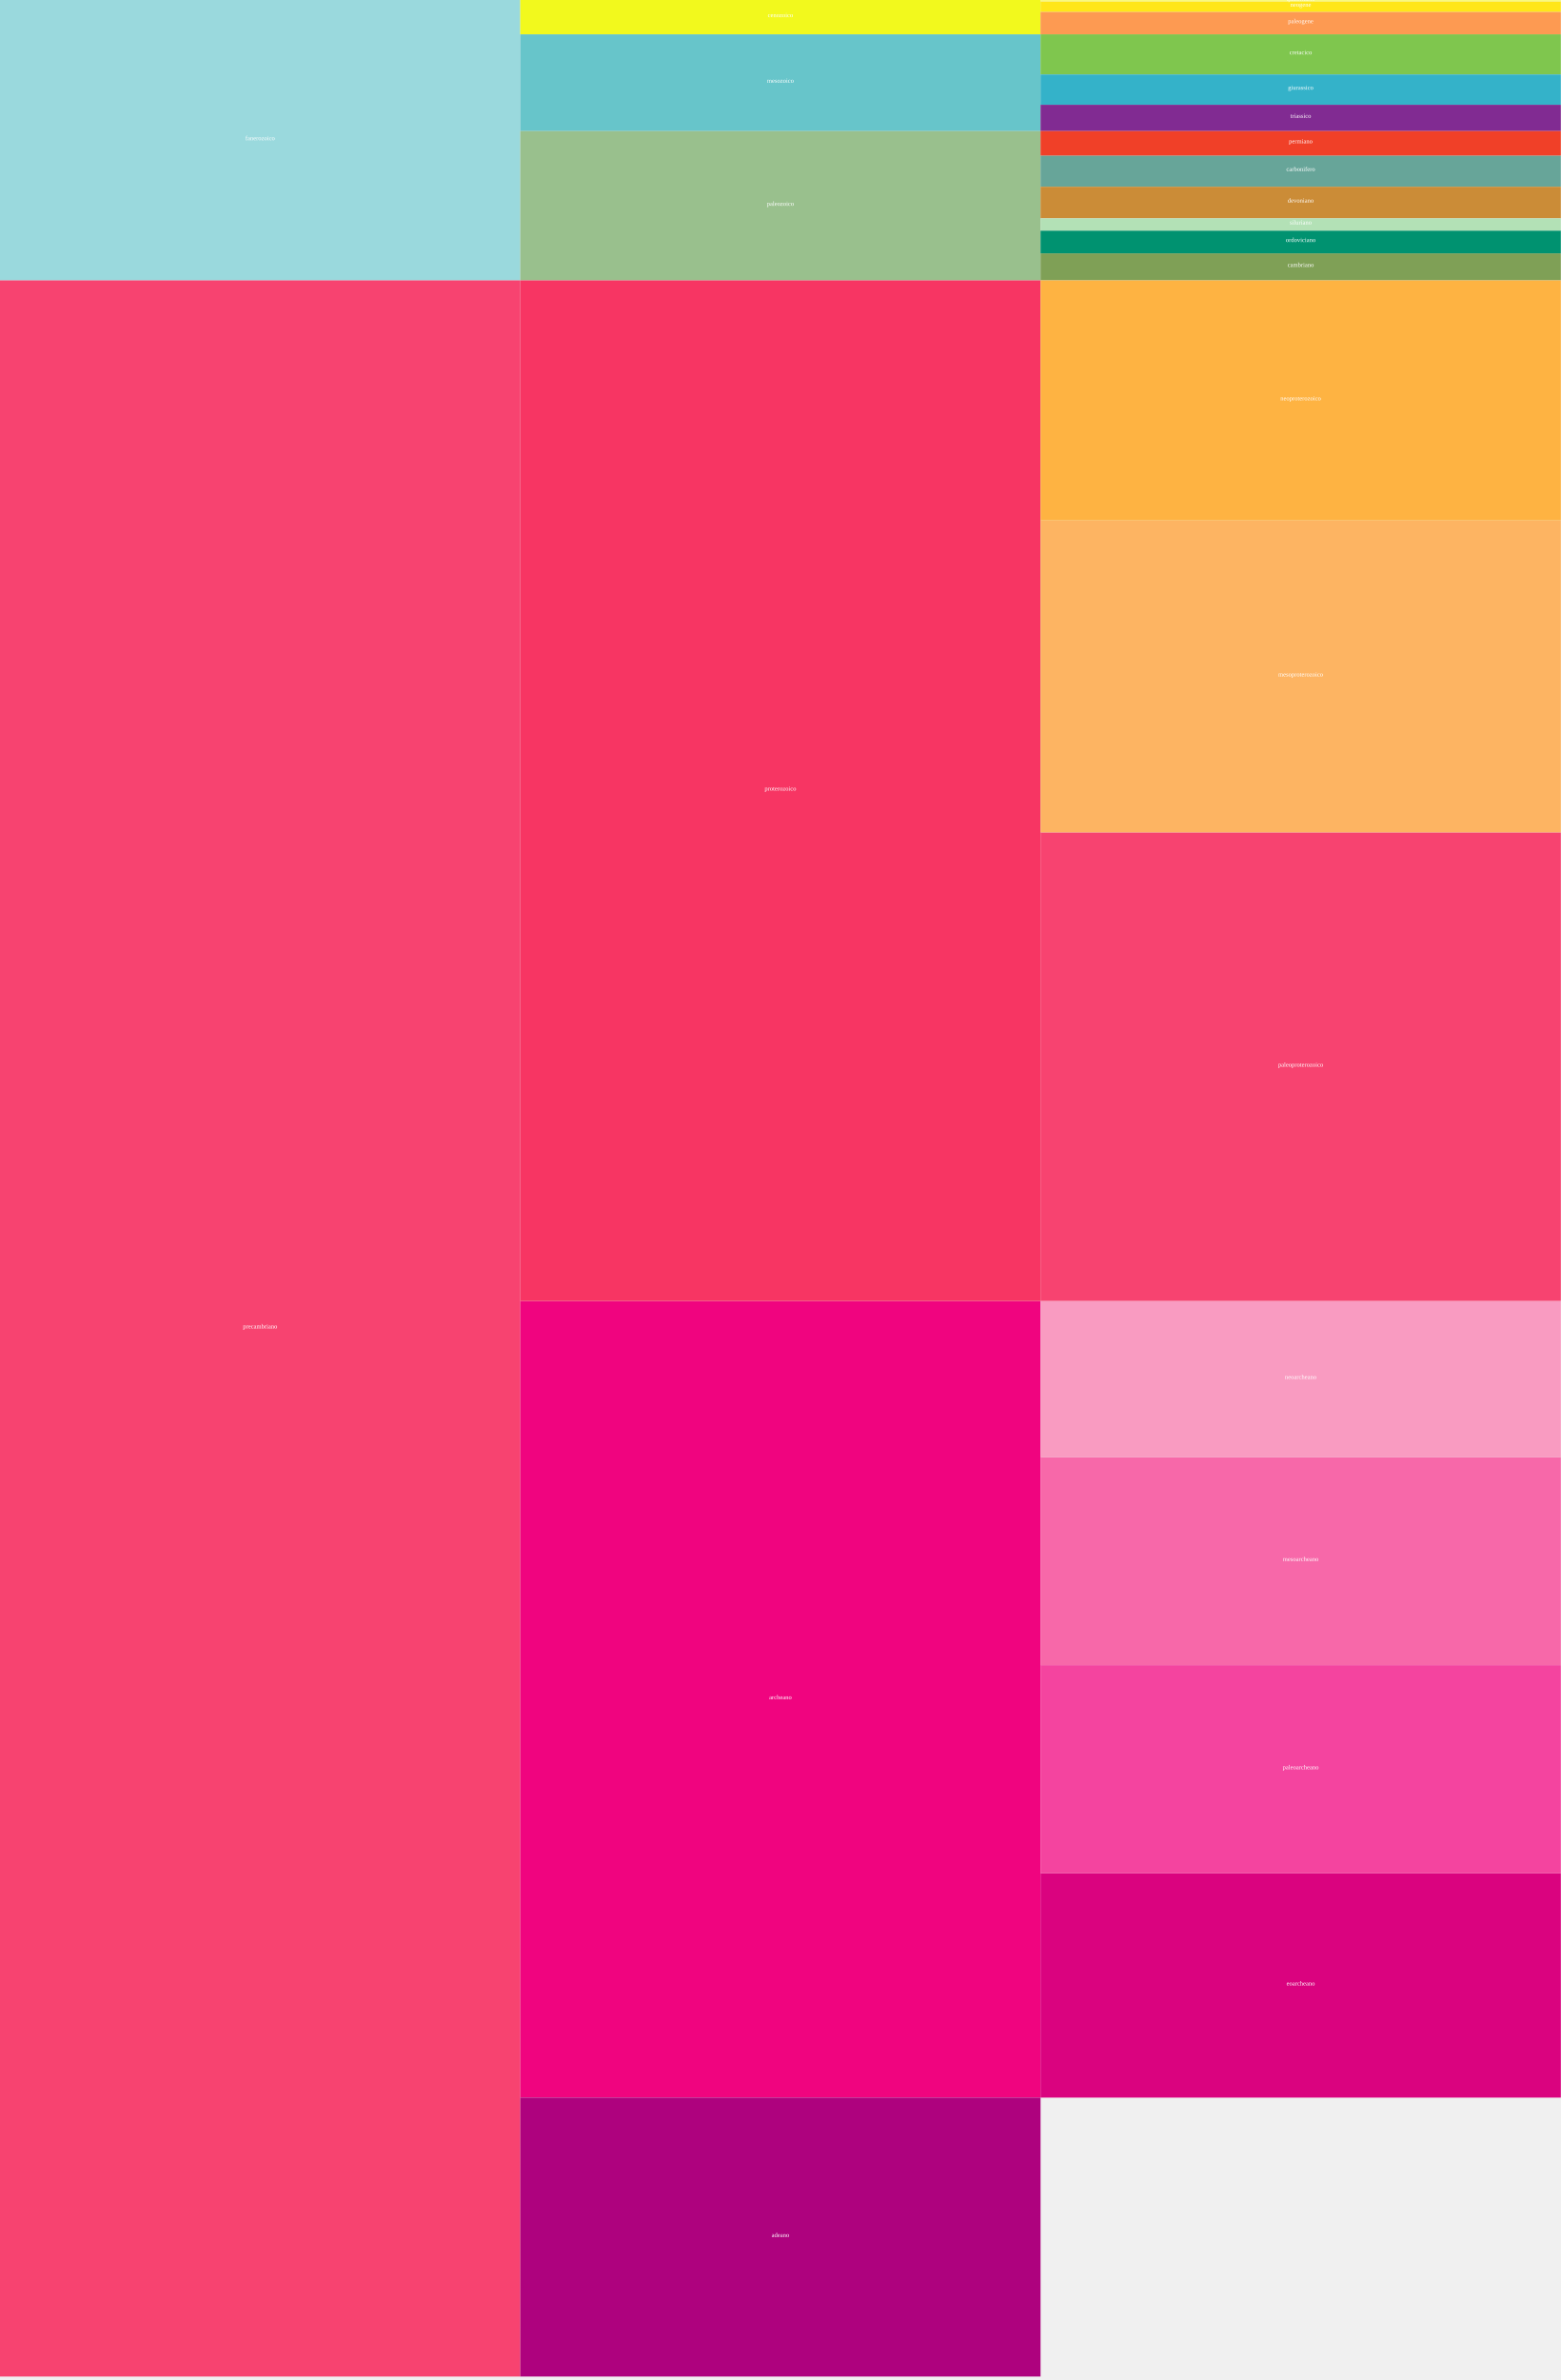
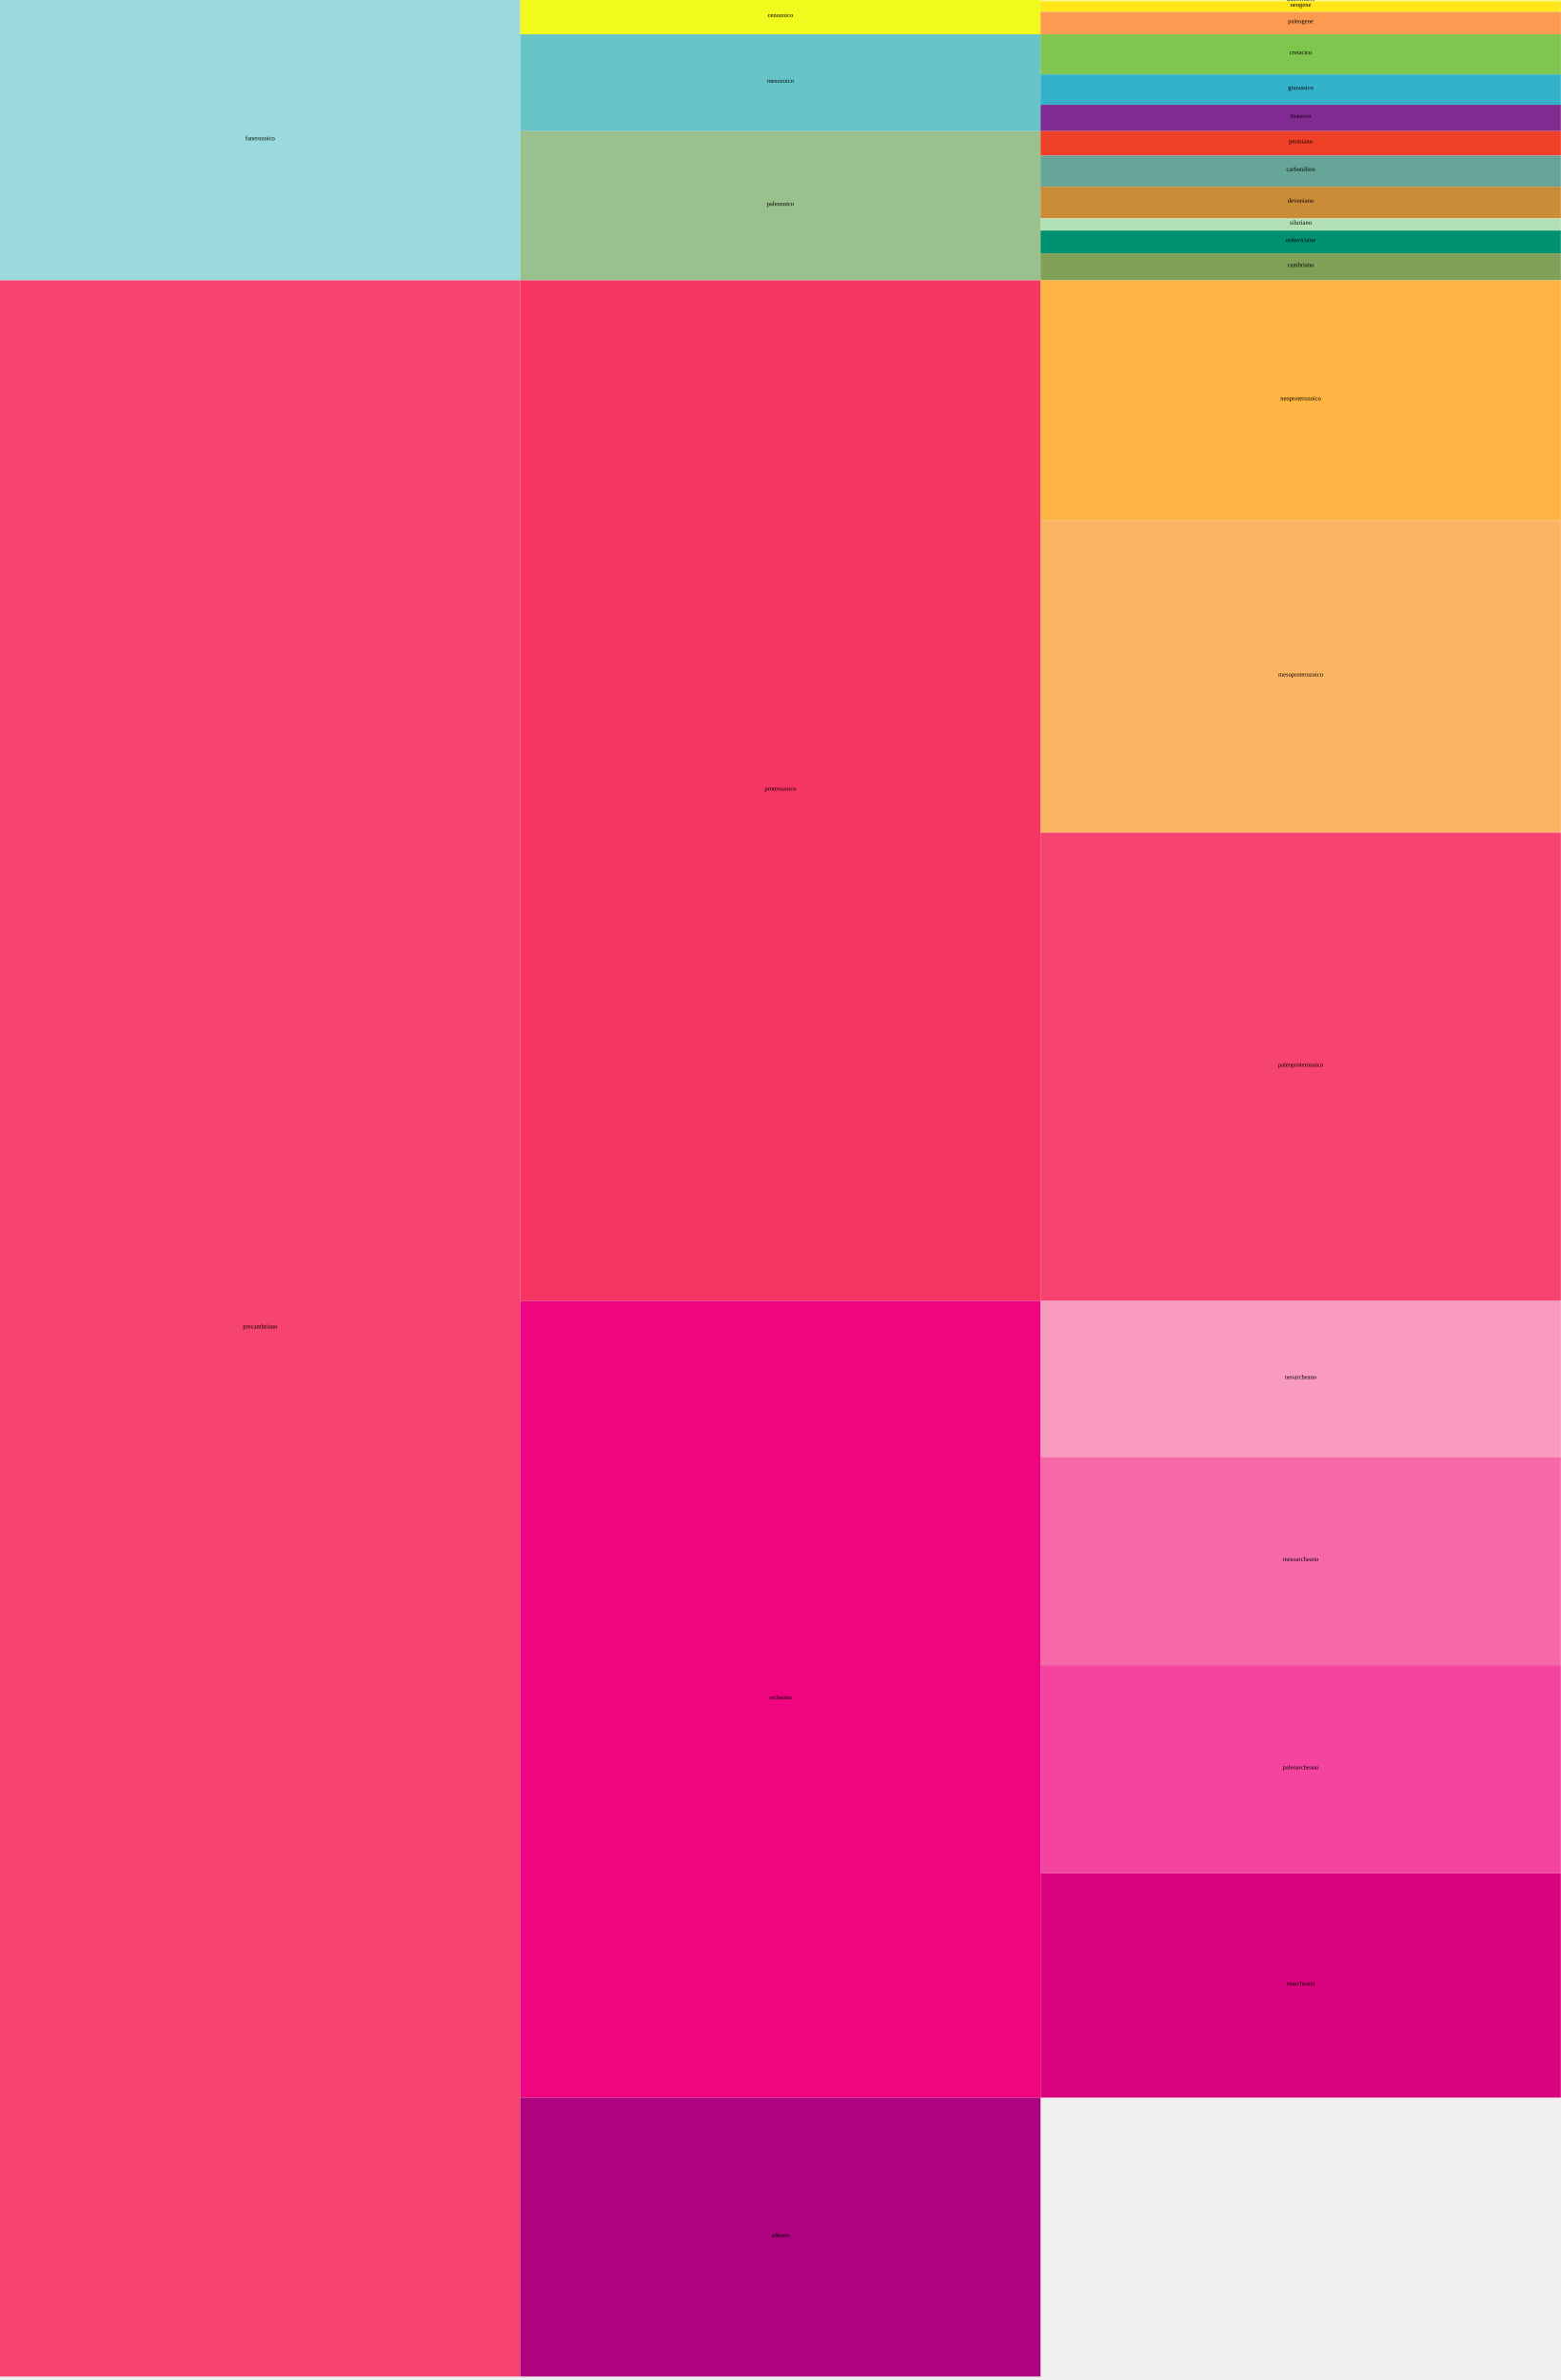
<svg xmlns="http://www.w3.org/2000/svg" baseProfile="tiny" height="100%" version="1.2" width="100%">
  <defs />
  <rect fill="#9AD9DD" height="538.8" width="1000" x="0" y="0.0" />
-   <text fill="white" text-anchor="middle" x="500.0" y="269.4">fanerozoico</text>
+   <text fill="black" text-anchor="middle" x="500.0" y="269.4">fanerozoico</text>
  <rect fill="#F74370" height="4028.2" width="1000" x="0" y="538.8" />
-   <text fill="white" text-anchor="middle" x="500.0" y="2552.9">precambriano</text>
+   <text fill="black" text-anchor="middle" x="500.0" y="2552.9">precambriano</text>
  <rect fill="#F2F91D" height="66.0" width="1000" x="1000" y="0.0" />
-   <text fill="white" text-anchor="middle" x="1500.0" y="33.0">cenozoico</text>
+   <text fill="black" text-anchor="middle" x="1500.0" y="33.0">cenozoico</text>
  <rect fill="#67C5CA" height="185.902" width="1000" x="1000" y="66.0" />
-   <text fill="white" text-anchor="middle" x="1500.0" y="158.951">mesozoico</text>
+   <text fill="black" text-anchor="middle" x="1500.0" y="158.951">mesozoico</text>
  <rect fill="#99C08D" height="286.898" width="1000" x="1000" y="251.902" />
-   <text fill="white" text-anchor="middle" x="1500.0" y="395.351">paleozoico</text>
+   <text fill="black" text-anchor="middle" x="1500.0" y="395.351">paleozoico</text>
+   <rect fill="#F73563" height="1961.2" width="1000" x="1000" y="538.8" />
+   <text fill="black" text-anchor="middle" x="1500.0" y="1519.4">proterozoico</text>
  <rect fill="#F0047F" height="1531.0" width="1000" x="1000" y="2500.0" />
-   <text fill="white" text-anchor="middle" x="1500.0" y="3265.5">archeano</text>
+   <text fill="black" text-anchor="middle" x="1500.0" y="3265.5">archeano</text>
  <rect fill="#AE027E" height="536.0" width="1000" x="1000" y="4031.0" />
-   <text fill="white" text-anchor="middle" x="1500.0" y="4299.0">adeano</text>
-   <rect fill="#F73563" height="1961.2" width="1000" x="1000" y="538.8" />
-   <text fill="white" text-anchor="middle" x="1500.0" y="1519.4">proterozoico</text>
+   <text fill="black" text-anchor="middle" x="1500.0" y="4299.0">adeano</text>
+   <rect fill="#F9F97F" height="2.58" width="1000" x="2000" y="0.0" />
+   <text fill="black" text-anchor="middle" x="2500.0" y="1.29">quaternario</text>
  <rect fill="#FFE619" height="20.46" width="1000" x="2000" y="2.58" />
-   <text fill="white" text-anchor="middle" x="2500.0" y="12.81">neogene</text>
+   <text fill="black" text-anchor="middle" x="2500.0" y="12.81">neogene</text>
  <rect fill="#FD9A52" height="42.96" width="1000" x="2000" y="23.04" />
-   <text fill="white" text-anchor="middle" x="2500.0" y="44.52">paleogene</text>
-   <rect fill="#F9F97F" height="2.58" width="1000" x="2000" y="0.0" />
-   <text fill="white" text-anchor="middle" x="2500.0" y="1.29">quaternario</text>
+   <text fill="black" text-anchor="middle" x="2500.0" y="44.52">paleogene</text>
  <rect fill="#7FC64E" height="77.1" width="1000" x="2000" y="66.0" />
-   <text fill="white" text-anchor="middle" x="2500.0" y="104.55">cretacico</text>
+   <text fill="black" text-anchor="middle" x="2500.0" y="104.55">cretacico</text>
  <rect fill="#34B2C9" height="58.3" width="1000" x="2000" y="143.1" />
-   <text fill="white" text-anchor="middle" x="2500.0" y="172.25">giurassico</text>
+   <text fill="black" text-anchor="middle" x="2500.0" y="172.25">giurassico</text>
  <rect fill="#812B92" height="50.502" width="1000" x="2000" y="201.4" />
-   <text fill="white" text-anchor="middle" x="2500.0" y="226.651">triassico</text>
+   <text fill="black" text-anchor="middle" x="2500.0" y="226.651">triassico</text>
+   <rect fill="#F04028" height="46.998" width="1000" x="2000" y="251.902" />
+   <text fill="black" text-anchor="middle" x="2500.0" y="275.401">permiano</text>
+   <rect fill="#67A599" height="59.96" width="1000" x="2000" y="298.9" />
+   <text fill="black" text-anchor="middle" x="2500.0" y="328.88">carbonifero</text>
+   <rect fill="#CB8C37" height="60.76" width="1000" x="2000" y="358.86" />
+   <text fill="black" text-anchor="middle" x="2500.0" y="389.24">devoniano</text>
+   <rect fill="#B3E1B6" height="23.48" width="1000" x="2000" y="419.62" />
+   <text fill="black" text-anchor="middle" x="2500.0" y="431.36">siluriano</text>
+   <rect fill="#009270" height="43.75" width="1000" x="2000" y="443.1" />
+   <text fill="black" text-anchor="middle" x="2500.0" y="464.975">ordoviciano</text>
  <rect fill="#7FA056" height="51.95" width="1000" x="2000" y="486.85" />
-   <text fill="white" text-anchor="middle" x="2500.0" y="512.825">cambriano</text>
-   <rect fill="#67A599" height="59.96" width="1000" x="2000" y="298.9" />
-   <text fill="white" text-anchor="middle" x="2500.0" y="328.88">carbonifero</text>
-   <rect fill="#CB8C37" height="60.76" width="1000" x="2000" y="358.86" />
-   <text fill="white" text-anchor="middle" x="2500.0" y="389.24">devoniano</text>
-   <rect fill="#009270" height="43.75" width="1000" x="2000" y="443.1" />
-   <text fill="white" text-anchor="middle" x="2500.0" y="464.975">ordoviciano</text>
-   <rect fill="#F04028" height="46.998" width="1000" x="2000" y="251.902" />
-   <text fill="white" text-anchor="middle" x="2500.0" y="275.401">permiano</text>
-   <rect fill="#B3E1B6" height="23.48" width="1000" x="2000" y="419.62" />
-   <text fill="white" text-anchor="middle" x="2500.0" y="431.36">siluriano</text>
+   <text fill="black" text-anchor="middle" x="2500.0" y="512.825">cambriano</text>
+   <rect fill="#FEB342" height="461.2" width="1000" x="2000" y="538.8" />
+   <text fill="black" text-anchor="middle" x="2500.0" y="769.4">neoproterozoico</text>
+   <rect fill="#FDB462" height="600.0" width="1000" x="2000" y="1000.0" />
+   <text fill="black" text-anchor="middle" x="2500.0" y="1300.0">mesoproterozoico</text>
+   <rect fill="#F74370" height="900.0" width="1000" x="2000" y="1600.0" />
+   <text fill="black" text-anchor="middle" x="2500.0" y="2050.0">paleoproterozoico</text>
+   <rect fill="#F99BC1" height="300.0" width="1000" x="2000" y="2500.0" />
+   <text fill="black" text-anchor="middle" x="2500.0" y="2650.0">neoarcheano</text>
+   <rect fill="#F768A9" height="400.0" width="1000" x="2000" y="2800.0" />
+   <text fill="black" text-anchor="middle" x="2500.0" y="3000.0">mesoarcheano</text>
+   <rect fill="#F4449F" height="400.0" width="1000" x="2000" y="3200.0" />
+   <text fill="black" text-anchor="middle" x="2500.0" y="3400.0">paleoarcheano</text>
  <rect fill="#DA037F" height="431.0" width="1000" x="2000" y="3600.0" />
-   <text fill="white" text-anchor="middle" x="2500.0" y="3815.5">eoarcheano</text>
-   <rect fill="#F768A9" height="400.0" width="1000" x="2000" y="2800.0" />
-   <text fill="white" text-anchor="middle" x="2500.0" y="3000.0">mesoarcheano</text>
-   <rect fill="#F99BC1" height="300.0" width="1000" x="2000" y="2500.0" />
-   <text fill="white" text-anchor="middle" x="2500.0" y="2650.0">neoarcheano</text>
-   <rect fill="#F4449F" height="400.0" width="1000" x="2000" y="3200.0" />
-   <text fill="white" text-anchor="middle" x="2500.0" y="3400.0">paleoarcheano</text>
-   <rect fill="#FDB462" height="600.0" width="1000" x="2000" y="1000.0" />
-   <text fill="white" text-anchor="middle" x="2500.0" y="1300.0">mesoproterozoico</text>
-   <rect fill="#FEB342" height="461.2" width="1000" x="2000" y="538.8" />
-   <text fill="white" text-anchor="middle" x="2500.0" y="769.4">neoproterozoico</text>
-   <rect fill="#F74370" height="900.0" width="1000" x="2000" y="1600.0" />
-   <text fill="white" text-anchor="middle" x="2500.0" y="2050.0">paleoproterozoico</text>
+   <text fill="black" text-anchor="middle" x="2500.0" y="3815.5">eoarcheano</text>
</svg>
